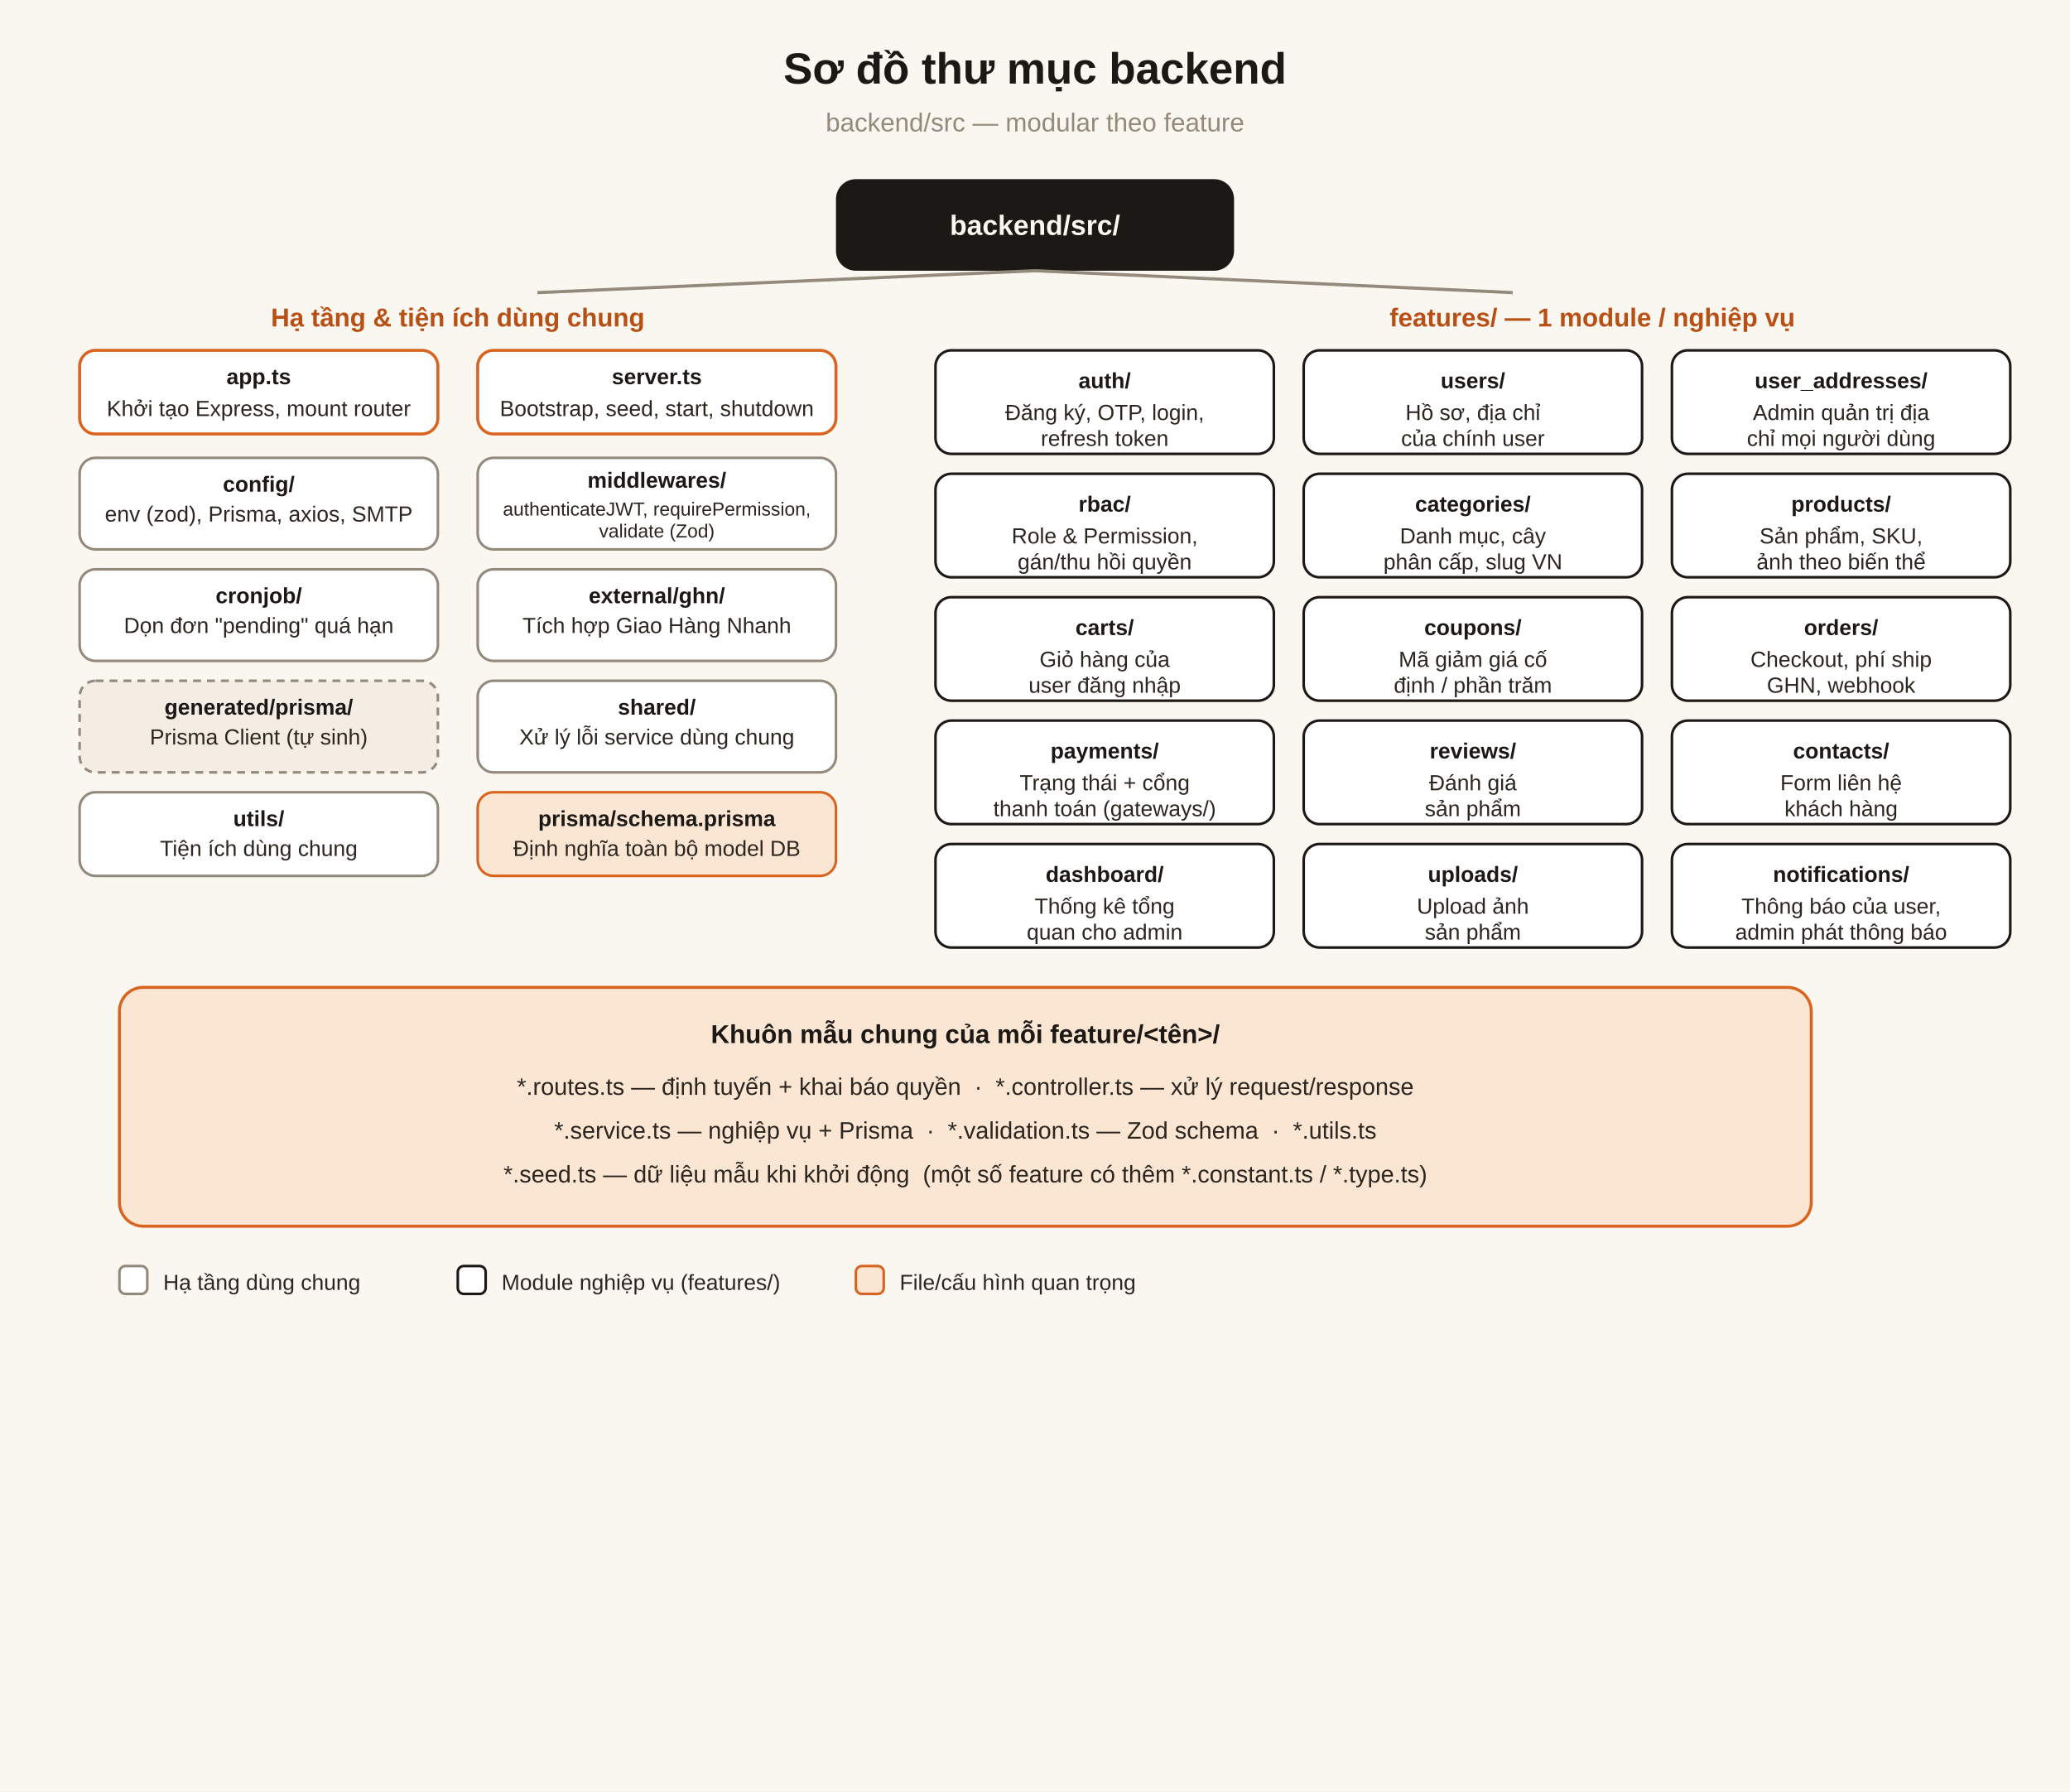
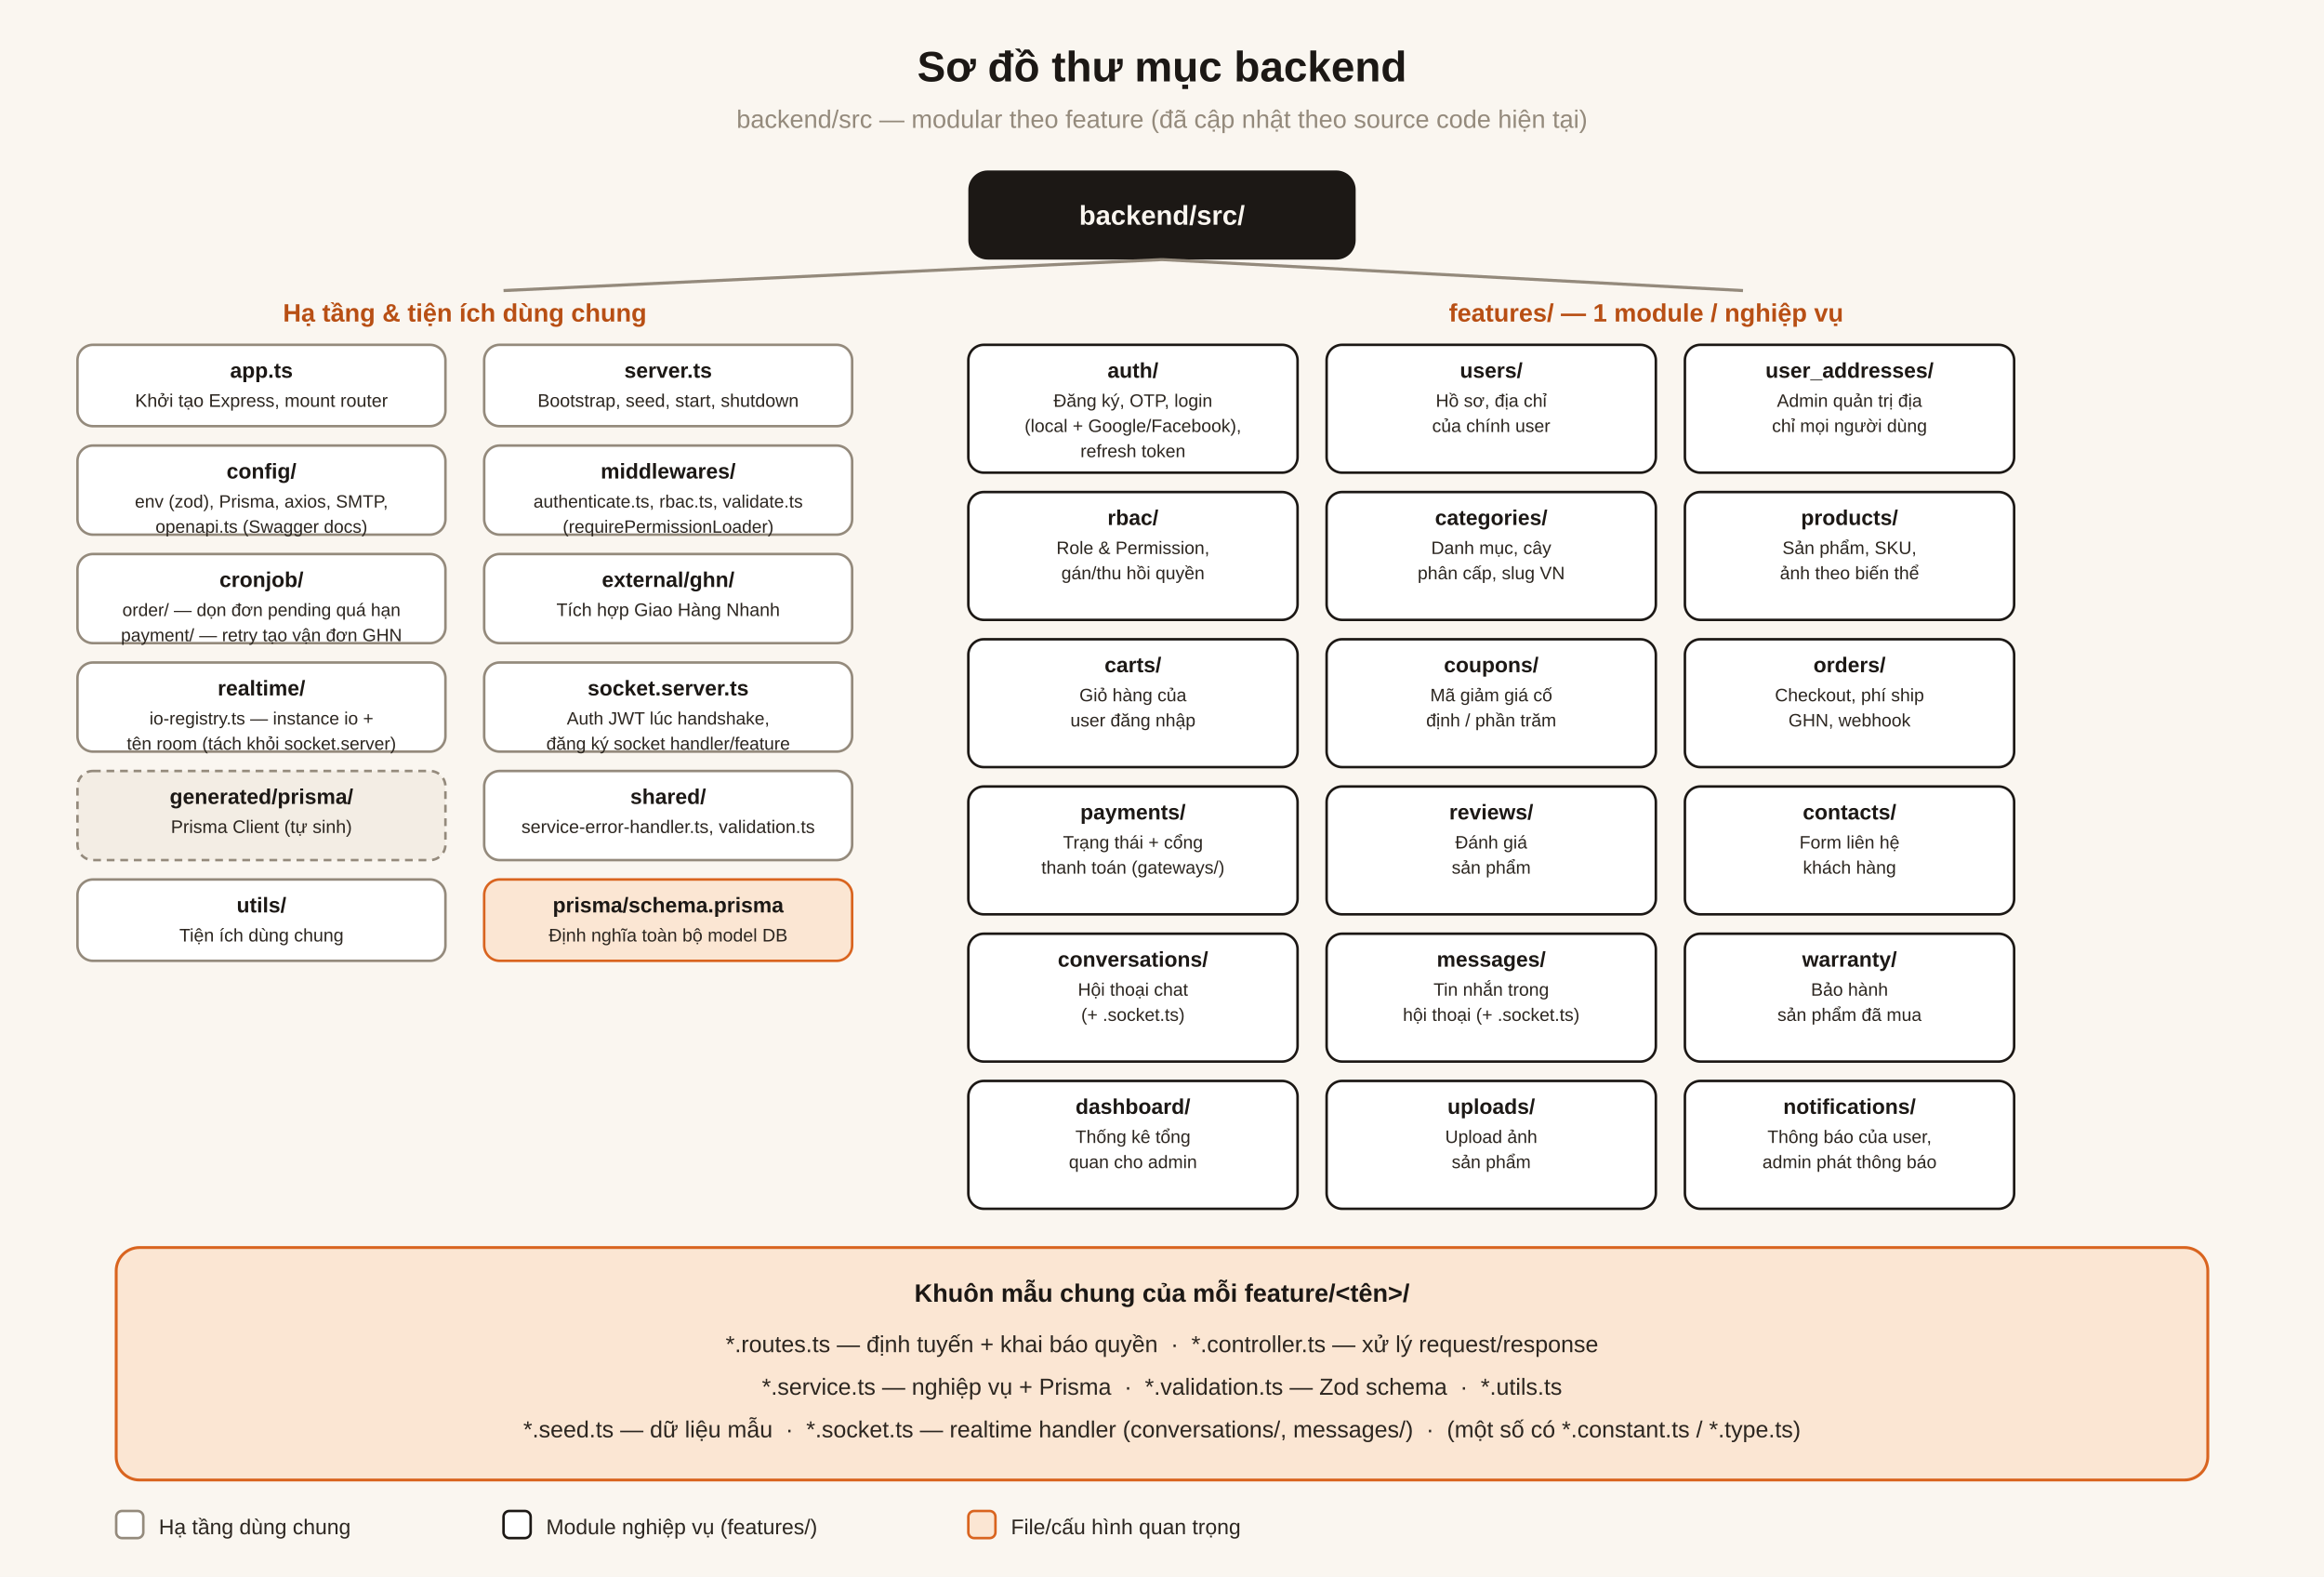
- <svg xmlns="http://www.w3.org/2000/svg" viewBox="0 0 1040 900" font-family="Segoe UI, Arial, sans-serif">
-   <defs>
-     <marker id="arrowB" viewBox="0 0 10 10" refX="9" refY="5" markerWidth="6" markerHeight="6" orient="auto-start-reverse">
-       <path d="M0,0 L10,5 L0,10 z" fill="#948a7c" />
-     </marker>
-   </defs>
-   <rect x="0" y="0" width="1040" height="900" fill="#faf6f0" />
-   <text x="520" y="42" text-anchor="middle" font-size="22" font-weight="700" fill="#1c1815">Sơ đồ thư mục backend</text>
-   <text x="520" y="66" text-anchor="middle" font-size="13" fill="#948a7c">backend/src — modular theo feature</text>
-   <rect x="420" y="90" width="200" height="46" rx="10" fill="#1c1815" />
-   <text x="520" y="118" text-anchor="middle" font-size="14" font-weight="700" fill="#faf6f0">backend/src/</text>
-   <line x1="520" y1="136" x2="270" y2="147" stroke="#948a7c" stroke-width="1.6" />
-   <line x1="520" y1="136" x2="760" y2="147" stroke="#948a7c" stroke-width="1.6" />
-   <text x="230" y="164" text-anchor="middle" font-size="13" font-weight="700" fill="#b84f14">Hạ tầng &amp; tiện ích dùng chung</text>
-   <g font-size="11">
-     <rect x="40" y="176" width="180" height="42" rx="8" fill="#ffffff" stroke="#d9641f" stroke-width="1.5" />
-     <text x="130" y="193" text-anchor="middle" font-weight="700" fill="#1c1815">app.ts</text>
-     <text x="130" y="209" text-anchor="middle" fill="#2c2620">Khởi tạo Express, mount router</text>
-     <rect x="240" y="176" width="180" height="42" rx="8" fill="#ffffff" stroke="#d9641f" stroke-width="1.5" />
-     <text x="330" y="193" text-anchor="middle" font-weight="700" fill="#1c1815">server.ts</text>
-     <text x="330" y="209" text-anchor="middle" fill="#2c2620">Bootstrap, seed, start, shutdown</text>
-     <rect x="40" y="230" width="180" height="46" rx="8" fill="#ffffff" stroke="#948a7c" stroke-width="1.3" />
-     <text x="130" y="247" text-anchor="middle" font-weight="700" fill="#1c1815">config/</text>
-     <text x="130" y="262" text-anchor="middle" fill="#2c2620">env (zod), Prisma, axios, SMTP</text>
-     <rect x="240" y="230" width="180" height="46" rx="8" fill="#ffffff" stroke="#948a7c" stroke-width="1.3" />
-     <text x="330" y="245" text-anchor="middle" font-weight="700" fill="#1c1815">middlewares/</text>
-     <text x="330" y="259" text-anchor="middle" font-size="9.5" fill="#2c2620">authenticateJWT, requirePermission,</text>
-     <text x="330" y="270" text-anchor="middle" font-size="9.5" fill="#2c2620">validate (Zod)</text>
-     <rect x="40" y="286" width="180" height="46" rx="8" fill="#ffffff" stroke="#948a7c" stroke-width="1.3" />
-     <text x="130" y="303" text-anchor="middle" font-weight="700" fill="#1c1815">cronjob/</text>
-     <text x="130" y="318" text-anchor="middle" fill="#2c2620">Dọn đơn "pending" quá hạn</text>
-     <rect x="240" y="286" width="180" height="46" rx="8" fill="#ffffff" stroke="#948a7c" stroke-width="1.3" />
-     <text x="330" y="303" text-anchor="middle" font-weight="700" fill="#1c1815">external/ghn/</text>
-     <text x="330" y="318" text-anchor="middle" fill="#2c2620">Tích hợp Giao Hàng Nhanh</text>
-     <rect x="40" y="342" width="180" height="46" rx="8" fill="#f3ede4" stroke="#948a7c" stroke-width="1.3" stroke-dasharray="4,3" />
-     <text x="130" y="359" text-anchor="middle" font-weight="700" fill="#1c1815">generated/prisma/</text>
-     <text x="130" y="374" text-anchor="middle" fill="#2c2620">Prisma Client (tự sinh)</text>
-     <rect x="240" y="342" width="180" height="46" rx="8" fill="#ffffff" stroke="#948a7c" stroke-width="1.3" />
-     <text x="330" y="359" text-anchor="middle" font-weight="700" fill="#1c1815">shared/</text>
-     <text x="330" y="374" text-anchor="middle" fill="#2c2620">Xử lý lỗi service dùng chung</text>
-     <rect x="40" y="398" width="180" height="42" rx="8" fill="#ffffff" stroke="#948a7c" stroke-width="1.3" />
-     <text x="130" y="415" text-anchor="middle" font-weight="700" fill="#1c1815">utils/</text>
-     <text x="130" y="430" text-anchor="middle" fill="#2c2620">Tiện ích dùng chung</text>
-     <rect x="240" y="398" width="180" height="42" rx="8" fill="#fbe6d3" stroke="#d9641f" stroke-width="1.3" />
-     <text x="330" y="415" text-anchor="middle" font-weight="700" fill="#1c1815">prisma/schema.prisma</text>
-     <text x="330" y="430" text-anchor="middle" fill="#2c2620">Định nghĩa toàn bộ model DB</text>
-   </g>
-   <text x="800" y="164" text-anchor="middle" font-size="13" font-weight="700" fill="#b84f14">features/ — 1 module / nghiệp vụ</text>
-   <g font-size="11">
-     <rect x="470" y="176" width="170" height="52" rx="8" fill="#ffffff" stroke="#1c1815" stroke-width="1.3" />
-     <text x="555" y="195" text-anchor="middle" font-weight="700" fill="#1c1815">auth/</text>
-     <text x="555" y="211" text-anchor="middle" fill="#2c2620">Đăng ký, OTP, login,</text>
-     <text x="555" y="224" text-anchor="middle" fill="#2c2620">refresh token</text>
-     <rect x="655" y="176" width="170" height="52" rx="8" fill="#ffffff" stroke="#1c1815" stroke-width="1.3" />
-     <text x="740" y="195" text-anchor="middle" font-weight="700" fill="#1c1815">users/</text>
-     <text x="740" y="211" text-anchor="middle" fill="#2c2620">Hồ sơ, địa chỉ</text>
-     <text x="740" y="224" text-anchor="middle" fill="#2c2620">của chính user</text>
-     <rect x="840" y="176" width="170" height="52" rx="8" fill="#ffffff" stroke="#1c1815" stroke-width="1.3" />
-     <text x="925" y="195" text-anchor="middle" font-weight="700" fill="#1c1815">user_addresses/</text>
-     <text x="925" y="211" text-anchor="middle" fill="#2c2620">Admin quản trị địa</text>
-     <text x="925" y="224" text-anchor="middle" fill="#2c2620">chỉ mọi người dùng</text>
-     <rect x="470" y="238" width="170" height="52" rx="8" fill="#ffffff" stroke="#1c1815" stroke-width="1.3" />
-     <text x="555" y="257" text-anchor="middle" font-weight="700" fill="#1c1815">rbac/</text>
-     <text x="555" y="273" text-anchor="middle" fill="#2c2620">Role &amp; Permission,</text>
-     <text x="555" y="286" text-anchor="middle" fill="#2c2620">gán/thu hồi quyền</text>
-     <rect x="655" y="238" width="170" height="52" rx="8" fill="#ffffff" stroke="#1c1815" stroke-width="1.3" />
-     <text x="740" y="257" text-anchor="middle" font-weight="700" fill="#1c1815">categories/</text>
-     <text x="740" y="273" text-anchor="middle" fill="#2c2620">Danh mục, cây</text>
-     <text x="740" y="286" text-anchor="middle" fill="#2c2620">phân cấp, slug VN</text>
-     <rect x="840" y="238" width="170" height="52" rx="8" fill="#ffffff" stroke="#1c1815" stroke-width="1.3" />
-     <text x="925" y="257" text-anchor="middle" font-weight="700" fill="#1c1815">products/</text>
-     <text x="925" y="273" text-anchor="middle" fill="#2c2620">Sản phẩm, SKU,</text>
-     <text x="925" y="286" text-anchor="middle" fill="#2c2620">ảnh theo biến thể</text>
-     <rect x="470" y="300" width="170" height="52" rx="8" fill="#ffffff" stroke="#1c1815" stroke-width="1.3" />
-     <text x="555" y="319" text-anchor="middle" font-weight="700" fill="#1c1815">carts/</text>
-     <text x="555" y="335" text-anchor="middle" fill="#2c2620">Giỏ hàng của</text>
-     <text x="555" y="348" text-anchor="middle" fill="#2c2620">user đăng nhập</text>
-     <rect x="655" y="300" width="170" height="52" rx="8" fill="#ffffff" stroke="#1c1815" stroke-width="1.3" />
-     <text x="740" y="319" text-anchor="middle" font-weight="700" fill="#1c1815">coupons/</text>
-     <text x="740" y="335" text-anchor="middle" fill="#2c2620">Mã giảm giá cố</text>
-     <text x="740" y="348" text-anchor="middle" fill="#2c2620">định / phần trăm</text>
-     <rect x="840" y="300" width="170" height="52" rx="8" fill="#ffffff" stroke="#1c1815" stroke-width="1.3" />
-     <text x="925" y="319" text-anchor="middle" font-weight="700" fill="#1c1815">orders/</text>
-     <text x="925" y="335" text-anchor="middle" fill="#2c2620">Checkout, phí ship</text>
-     <text x="925" y="348" text-anchor="middle" fill="#2c2620">GHN, webhook</text>
-     <rect x="470" y="362" width="170" height="52" rx="8" fill="#ffffff" stroke="#1c1815" stroke-width="1.3" />
-     <text x="555" y="381" text-anchor="middle" font-weight="700" fill="#1c1815">payments/</text>
-     <text x="555" y="397" text-anchor="middle" fill="#2c2620">Trạng thái + cổng</text>
-     <text x="555" y="410" text-anchor="middle" fill="#2c2620">thanh toán (gateways/)</text>
-     <rect x="655" y="362" width="170" height="52" rx="8" fill="#ffffff" stroke="#1c1815" stroke-width="1.3" />
-     <text x="740" y="381" text-anchor="middle" font-weight="700" fill="#1c1815">reviews/</text>
-     <text x="740" y="397" text-anchor="middle" fill="#2c2620">Đánh giá</text>
-     <text x="740" y="410" text-anchor="middle" fill="#2c2620">sản phẩm</text>
-     <rect x="840" y="362" width="170" height="52" rx="8" fill="#ffffff" stroke="#1c1815" stroke-width="1.3" />
-     <text x="925" y="381" text-anchor="middle" font-weight="700" fill="#1c1815">contacts/</text>
-     <text x="925" y="397" text-anchor="middle" fill="#2c2620">Form liên hệ</text>
-     <text x="925" y="410" text-anchor="middle" fill="#2c2620">khách hàng</text>
-     <rect x="470" y="424" width="170" height="52" rx="8" fill="#ffffff" stroke="#1c1815" stroke-width="1.3" />
-     <text x="555" y="443" text-anchor="middle" font-weight="700" fill="#1c1815">dashboard/</text>
-     <text x="555" y="459" text-anchor="middle" fill="#2c2620">Thống kê tổng</text>
-     <text x="555" y="472" text-anchor="middle" fill="#2c2620">quan cho admin</text>
-     <rect x="655" y="424" width="170" height="52" rx="8" fill="#ffffff" stroke="#1c1815" stroke-width="1.3" />
-     <text x="740" y="443" text-anchor="middle" font-weight="700" fill="#1c1815">uploads/</text>
-     <text x="740" y="459" text-anchor="middle" fill="#2c2620">Upload ảnh</text>
-     <text x="740" y="472" text-anchor="middle" fill="#2c2620">sản phẩm</text>
-     <rect x="840" y="424" width="170" height="52" rx="8" fill="#ffffff" stroke="#1c1815" stroke-width="1.3" />
-     <text x="925" y="443" text-anchor="middle" font-weight="700" fill="#1c1815">notifications/</text>
-     <text x="925" y="459" text-anchor="middle" fill="#2c2620">Thông báo của user,</text>
-     <text x="925" y="472" text-anchor="middle" fill="#2c2620">admin phát thông báo</text>
-   </g>
-   <rect x="60" y="496" width="850" height="120" rx="12" fill="#fbe6d3" stroke="#d9641f" stroke-width="1.5" />
-   <text x="485" y="524" text-anchor="middle" font-size="13" font-weight="700" fill="#1c1815">Khuôn mẫu chung của mỗi feature/&lt;tên&gt;/</text>
-   <text x="485" y="550" text-anchor="middle" font-size="12" fill="#2c2620">*.routes.ts — định tuyến + khai báo quyền  ·  *.controller.ts — xử lý request/response</text>
-   <text x="485" y="572" text-anchor="middle" font-size="12" fill="#2c2620">*.service.ts — nghiệp vụ + Prisma  ·  *.validation.ts — Zod schema  ·  *.utils.ts</text>
-   <text x="485" y="594" text-anchor="middle" font-size="12" fill="#2c2620">*.seed.ts — dữ liệu mẫu khi khởi động  (một số feature có thêm *.constant.ts / *.type.ts)</text>
-   <rect x="60" y="636" width="14" height="14" rx="3" fill="#ffffff" stroke="#948a7c" stroke-width="1.3" />
-   <text x="82" y="648" font-size="11" fill="#2c2620">Hạ tầng dùng chung</text>
-   <rect x="230" y="636" width="14" height="14" rx="3" fill="#ffffff" stroke="#1c1815" stroke-width="1.3" />
-   <text x="252" y="648" font-size="11" fill="#2c2620">Module nghiệp vụ (features/)</text>
-   <rect x="430" y="636" width="14" height="14" rx="3" fill="#fbe6d3" stroke="#d9641f" stroke-width="1.3" />
-   <text x="452" y="648" font-size="11" fill="#2c2620">File/cấu hình quan trọng</text>
+ <svg xmlns="http://www.w3.org/2000/svg" viewBox="0 0 1200 814" font-family="Segoe UI, Arial, sans-serif">
+   <rect x="0" y="0" width="1200" height="814" fill="#faf6f0" />
+   <text x="600" y="42" text-anchor="middle" font-size="22" font-weight="700" fill="#1c1815">Sơ đồ thư mục backend</text>
+   <text x="600" y="66" text-anchor="middle" font-size="13" fill="#948a7c">backend/src — modular theo feature (đã cập nhật theo source code hiện tại)</text>
+   <rect x="500" y="88" width="200" height="46" rx="10" fill="#1c1815" />
+   <text x="600" y="116" text-anchor="middle" font-size="14" font-weight="700" fill="#faf6f0">backend/src/</text>
+   <line x1="600" y1="134" x2="260" y2="150" stroke="#948a7c" stroke-width="1.6" />
+   <line x1="600" y1="134" x2="900" y2="150" stroke="#948a7c" stroke-width="1.6" />
+   <text x="240" y="166" text-anchor="middle" font-size="13" font-weight="700" fill="#b84f14">Hạ tầng &amp; tiện ích dùng chung</text>
+   <rect x="40" y="178" width="190" height="42" rx="8" fill="#ffffff" stroke="#948a7c" stroke-width="1.3" />
+   <text x="135.0" y="195" text-anchor="middle" font-size="11" font-weight="700" fill="#1c1815">app.ts</text>
+   <text x="135.0" y="210" text-anchor="middle" font-size="9.4" fill="#2c2620">Khởi tạo Express, mount router</text>
+   <rect x="250" y="178" width="190" height="42" rx="8" fill="#ffffff" stroke="#948a7c" stroke-width="1.3" />
+   <text x="345.0" y="195" text-anchor="middle" font-size="11" font-weight="700" fill="#1c1815">server.ts</text>
+   <text x="345.0" y="210" text-anchor="middle" font-size="9.4" fill="#2c2620">Bootstrap, seed, start, shutdown</text>
+   <rect x="40" y="230" width="190" height="46" rx="8" fill="#ffffff" stroke="#948a7c" stroke-width="1.3" />
+   <text x="135.0" y="247" text-anchor="middle" font-size="11" font-weight="700" fill="#1c1815">config/</text>
+   <text x="135.0" y="262" text-anchor="middle" font-size="9.2" fill="#2c2620">env (zod), Prisma, axios, SMTP,</text>
+   <text x="135.0" y="275" text-anchor="middle" font-size="9.2" fill="#2c2620">openapi.ts (Swagger docs)</text>
+   <rect x="250" y="230" width="190" height="46" rx="8" fill="#ffffff" stroke="#948a7c" stroke-width="1.3" />
+   <text x="345.0" y="247" text-anchor="middle" font-size="11" font-weight="700" fill="#1c1815">middlewares/</text>
+   <text x="345.0" y="262" text-anchor="middle" font-size="9.2" fill="#2c2620">authenticate.ts, rbac.ts, validate.ts</text>
+   <text x="345.0" y="275" text-anchor="middle" font-size="9.2" fill="#2c2620">(requirePermissionLoader)</text>
+   <rect x="40" y="286" width="190" height="46" rx="8" fill="#ffffff" stroke="#948a7c" stroke-width="1.3" />
+   <text x="135.0" y="303" text-anchor="middle" font-size="11" font-weight="700" fill="#1c1815">cronjob/</text>
+   <text x="135.0" y="318" text-anchor="middle" font-size="9.2" fill="#2c2620">order/ — dọn đơn pending quá hạn</text>
+   <text x="135.0" y="331" text-anchor="middle" font-size="9.2" fill="#2c2620">payment/ — retry tạo vận đơn GHN</text>
+   <rect x="250" y="286" width="190" height="46" rx="8" fill="#ffffff" stroke="#948a7c" stroke-width="1.3" />
+   <text x="345.0" y="303" text-anchor="middle" font-size="11" font-weight="700" fill="#1c1815">external/ghn/</text>
+   <text x="345.0" y="318" text-anchor="middle" font-size="9.4" fill="#2c2620">Tích hợp Giao Hàng Nhanh</text>
+   <rect x="40" y="342" width="190" height="46" rx="8" fill="#ffffff" stroke="#948a7c" stroke-width="1.3" />
+   <text x="135.0" y="359" text-anchor="middle" font-size="11" font-weight="700" fill="#1c1815">realtime/</text>
+   <text x="135.0" y="374" text-anchor="middle" font-size="9.2" fill="#2c2620">io-registry.ts — instance io +</text>
+   <text x="135.0" y="387" text-anchor="middle" font-size="9.2" fill="#2c2620">tên room (tách khỏi socket.server)</text>
+   <rect x="250" y="342" width="190" height="46" rx="8" fill="#ffffff" stroke="#948a7c" stroke-width="1.3" />
+   <text x="345.0" y="359" text-anchor="middle" font-size="11" font-weight="700" fill="#1c1815">socket.server.ts</text>
+   <text x="345.0" y="374" text-anchor="middle" font-size="9.2" fill="#2c2620">Auth JWT lúc handshake,</text>
+   <text x="345.0" y="387" text-anchor="middle" font-size="9.2" fill="#2c2620">đăng ký socket handler/feature</text>
+   <rect x="40" y="398" width="190" height="46" rx="8" fill="#f3ede4" stroke="#948a7c" stroke-width="1.3" stroke-dasharray="4,3" />
+   <text x="135.0" y="415" text-anchor="middle" font-size="11" font-weight="700" fill="#1c1815">generated/prisma/</text>
+   <text x="135.0" y="430" text-anchor="middle" font-size="9.4" fill="#2c2620">Prisma Client (tự sinh)</text>
+   <rect x="250" y="398" width="190" height="46" rx="8" fill="#ffffff" stroke="#948a7c" stroke-width="1.3" />
+   <text x="345.0" y="415" text-anchor="middle" font-size="11" font-weight="700" fill="#1c1815">shared/</text>
+   <text x="345.0" y="430" text-anchor="middle" font-size="9.4" fill="#2c2620">service-error-handler.ts, validation.ts</text>
+   <rect x="40" y="454" width="190" height="42" rx="8" fill="#ffffff" stroke="#948a7c" stroke-width="1.3" />
+   <text x="135.0" y="471" text-anchor="middle" font-size="11" font-weight="700" fill="#1c1815">utils/</text>
+   <text x="135.0" y="486" text-anchor="middle" font-size="9.4" fill="#2c2620">Tiện ích dùng chung</text>
+   <rect x="250" y="454" width="190" height="42" rx="8" fill="#fbe6d3" stroke="#d9641f" stroke-width="1.3" />
+   <text x="345.0" y="471" text-anchor="middle" font-size="11" font-weight="700" fill="#1c1815">prisma/schema.prisma</text>
+   <text x="345.0" y="486" text-anchor="middle" font-size="9.4" fill="#2c2620">Định nghĩa toàn bộ model DB</text>
+   <text x="850" y="166" text-anchor="middle" font-size="13" font-weight="700" fill="#b84f14">features/ — 1 module / nghiệp vụ</text>
+   <rect x="500" y="178" width="170" height="66" rx="8" fill="#ffffff" stroke="#1c1815" stroke-width="1.3" />
+   <text x="585.0" y="195" text-anchor="middle" font-size="11" font-weight="700" fill="#1c1815">auth/</text>
+   <text x="585.0" y="210" text-anchor="middle" font-size="9.3" fill="#2c2620">Đăng ký, OTP, login</text>
+   <text x="585.0" y="223" text-anchor="middle" font-size="9.3" fill="#2c2620">(local + Google/Facebook),</text>
+   <text x="585.0" y="236" text-anchor="middle" font-size="9.3" fill="#2c2620">refresh token</text>
+   <rect x="685" y="178" width="170" height="66" rx="8" fill="#ffffff" stroke="#1c1815" stroke-width="1.3" />
+   <text x="770.0" y="195" text-anchor="middle" font-size="11" font-weight="700" fill="#1c1815">users/</text>
+   <text x="770.0" y="210" text-anchor="middle" font-size="9.3" fill="#2c2620">Hồ sơ, địa chỉ</text>
+   <text x="770.0" y="223" text-anchor="middle" font-size="9.3" fill="#2c2620">của chính user</text>
+   <rect x="870" y="178" width="170" height="66" rx="8" fill="#ffffff" stroke="#1c1815" stroke-width="1.3" />
+   <text x="955.0" y="195" text-anchor="middle" font-size="11" font-weight="700" fill="#1c1815">user_addresses/</text>
+   <text x="955.0" y="210" text-anchor="middle" font-size="9.3" fill="#2c2620">Admin quản trị địa</text>
+   <text x="955.0" y="223" text-anchor="middle" font-size="9.3" fill="#2c2620">chỉ mọi người dùng</text>
+   <rect x="500" y="254" width="170" height="66" rx="8" fill="#ffffff" stroke="#1c1815" stroke-width="1.3" />
+   <text x="585.0" y="271" text-anchor="middle" font-size="11" font-weight="700" fill="#1c1815">rbac/</text>
+   <text x="585.0" y="286" text-anchor="middle" font-size="9.3" fill="#2c2620">Role &amp; Permission,</text>
+   <text x="585.0" y="299" text-anchor="middle" font-size="9.3" fill="#2c2620">gán/thu hồi quyền</text>
+   <rect x="685" y="254" width="170" height="66" rx="8" fill="#ffffff" stroke="#1c1815" stroke-width="1.3" />
+   <text x="770.0" y="271" text-anchor="middle" font-size="11" font-weight="700" fill="#1c1815">categories/</text>
+   <text x="770.0" y="286" text-anchor="middle" font-size="9.3" fill="#2c2620">Danh mục, cây</text>
+   <text x="770.0" y="299" text-anchor="middle" font-size="9.3" fill="#2c2620">phân cấp, slug VN</text>
+   <rect x="870" y="254" width="170" height="66" rx="8" fill="#ffffff" stroke="#1c1815" stroke-width="1.3" />
+   <text x="955.0" y="271" text-anchor="middle" font-size="11" font-weight="700" fill="#1c1815">products/</text>
+   <text x="955.0" y="286" text-anchor="middle" font-size="9.3" fill="#2c2620">Sản phẩm, SKU,</text>
+   <text x="955.0" y="299" text-anchor="middle" font-size="9.3" fill="#2c2620">ảnh theo biến thể</text>
+   <rect x="500" y="330" width="170" height="66" rx="8" fill="#ffffff" stroke="#1c1815" stroke-width="1.3" />
+   <text x="585.0" y="347" text-anchor="middle" font-size="11" font-weight="700" fill="#1c1815">carts/</text>
+   <text x="585.0" y="362" text-anchor="middle" font-size="9.3" fill="#2c2620">Giỏ hàng của</text>
+   <text x="585.0" y="375" text-anchor="middle" font-size="9.3" fill="#2c2620">user đăng nhập</text>
+   <rect x="685" y="330" width="170" height="66" rx="8" fill="#ffffff" stroke="#1c1815" stroke-width="1.3" />
+   <text x="770.0" y="347" text-anchor="middle" font-size="11" font-weight="700" fill="#1c1815">coupons/</text>
+   <text x="770.0" y="362" text-anchor="middle" font-size="9.3" fill="#2c2620">Mã giảm giá cố</text>
+   <text x="770.0" y="375" text-anchor="middle" font-size="9.3" fill="#2c2620">định / phần trăm</text>
+   <rect x="870" y="330" width="170" height="66" rx="8" fill="#ffffff" stroke="#1c1815" stroke-width="1.3" />
+   <text x="955.0" y="347" text-anchor="middle" font-size="11" font-weight="700" fill="#1c1815">orders/</text>
+   <text x="955.0" y="362" text-anchor="middle" font-size="9.3" fill="#2c2620">Checkout, phí ship</text>
+   <text x="955.0" y="375" text-anchor="middle" font-size="9.3" fill="#2c2620">GHN, webhook</text>
+   <rect x="500" y="406" width="170" height="66" rx="8" fill="#ffffff" stroke="#1c1815" stroke-width="1.3" />
+   <text x="585.0" y="423" text-anchor="middle" font-size="11" font-weight="700" fill="#1c1815">payments/</text>
+   <text x="585.0" y="438" text-anchor="middle" font-size="9.3" fill="#2c2620">Trạng thái + cổng</text>
+   <text x="585.0" y="451" text-anchor="middle" font-size="9.3" fill="#2c2620">thanh toán (gateways/)</text>
+   <rect x="685" y="406" width="170" height="66" rx="8" fill="#ffffff" stroke="#1c1815" stroke-width="1.3" />
+   <text x="770.0" y="423" text-anchor="middle" font-size="11" font-weight="700" fill="#1c1815">reviews/</text>
+   <text x="770.0" y="438" text-anchor="middle" font-size="9.3" fill="#2c2620">Đánh giá</text>
+   <text x="770.0" y="451" text-anchor="middle" font-size="9.3" fill="#2c2620">sản phẩm</text>
+   <rect x="870" y="406" width="170" height="66" rx="8" fill="#ffffff" stroke="#1c1815" stroke-width="1.3" />
+   <text x="955.0" y="423" text-anchor="middle" font-size="11" font-weight="700" fill="#1c1815">contacts/</text>
+   <text x="955.0" y="438" text-anchor="middle" font-size="9.3" fill="#2c2620">Form liên hệ</text>
+   <text x="955.0" y="451" text-anchor="middle" font-size="9.3" fill="#2c2620">khách hàng</text>
+   <rect x="500" y="482" width="170" height="66" rx="8" fill="#ffffff" stroke="#1c1815" stroke-width="1.3" />
+   <text x="585.0" y="499" text-anchor="middle" font-size="11" font-weight="700" fill="#1c1815">conversations/</text>
+   <text x="585.0" y="514" text-anchor="middle" font-size="9.3" fill="#2c2620">Hội thoại chat</text>
+   <text x="585.0" y="527" text-anchor="middle" font-size="9.3" fill="#2c2620">(+ .socket.ts)</text>
+   <rect x="685" y="482" width="170" height="66" rx="8" fill="#ffffff" stroke="#1c1815" stroke-width="1.3" />
+   <text x="770.0" y="499" text-anchor="middle" font-size="11" font-weight="700" fill="#1c1815">messages/</text>
+   <text x="770.0" y="514" text-anchor="middle" font-size="9.3" fill="#2c2620">Tin nhắn trong</text>
+   <text x="770.0" y="527" text-anchor="middle" font-size="9.3" fill="#2c2620">hội thoại (+ .socket.ts)</text>
+   <rect x="870" y="482" width="170" height="66" rx="8" fill="#ffffff" stroke="#1c1815" stroke-width="1.3" />
+   <text x="955.0" y="499" text-anchor="middle" font-size="11" font-weight="700" fill="#1c1815">warranty/</text>
+   <text x="955.0" y="514" text-anchor="middle" font-size="9.3" fill="#2c2620">Bảo hành</text>
+   <text x="955.0" y="527" text-anchor="middle" font-size="9.3" fill="#2c2620">sản phẩm đã mua</text>
+   <rect x="500" y="558" width="170" height="66" rx="8" fill="#ffffff" stroke="#1c1815" stroke-width="1.3" />
+   <text x="585.0" y="575" text-anchor="middle" font-size="11" font-weight="700" fill="#1c1815">dashboard/</text>
+   <text x="585.0" y="590" text-anchor="middle" font-size="9.3" fill="#2c2620">Thống kê tổng</text>
+   <text x="585.0" y="603" text-anchor="middle" font-size="9.3" fill="#2c2620">quan cho admin</text>
+   <rect x="685" y="558" width="170" height="66" rx="8" fill="#ffffff" stroke="#1c1815" stroke-width="1.3" />
+   <text x="770.0" y="575" text-anchor="middle" font-size="11" font-weight="700" fill="#1c1815">uploads/</text>
+   <text x="770.0" y="590" text-anchor="middle" font-size="9.3" fill="#2c2620">Upload ảnh</text>
+   <text x="770.0" y="603" text-anchor="middle" font-size="9.3" fill="#2c2620">sản phẩm</text>
+   <rect x="870" y="558" width="170" height="66" rx="8" fill="#ffffff" stroke="#1c1815" stroke-width="1.3" />
+   <text x="955.0" y="575" text-anchor="middle" font-size="11" font-weight="700" fill="#1c1815">notifications/</text>
+   <text x="955.0" y="590" text-anchor="middle" font-size="9.3" fill="#2c2620">Thông báo của user,</text>
+   <text x="955.0" y="603" text-anchor="middle" font-size="9.3" fill="#2c2620">admin phát thông báo</text>
+   <rect x="60" y="644" width="1080" height="120" rx="12" fill="#fbe6d3" stroke="#d9641f" stroke-width="1.5" />
+   <text x="600.0" y="672" text-anchor="middle" font-size="13" font-weight="700" fill="#1c1815">Khuôn mẫu chung của mỗi feature/&lt;tên&gt;/</text>
+   <text x="600.0" y="698" text-anchor="middle" font-size="12" fill="#2c2620">*.routes.ts — định tuyến + khai báo quyền  ·  *.controller.ts — xử lý request/response</text>
+   <text x="600.0" y="720" text-anchor="middle" font-size="12" fill="#2c2620">*.service.ts — nghiệp vụ + Prisma  ·  *.validation.ts — Zod schema  ·  *.utils.ts</text>
+   <text x="600.0" y="742" text-anchor="middle" font-size="12" fill="#2c2620">*.seed.ts — dữ liệu mẫu  ·  *.socket.ts — realtime handler (conversations/, messages/)  ·  (một số có *.constant.ts / *.type.ts)</text>
+   <rect x="60" y="780" width="14" height="14" rx="3" fill="#ffffff" stroke="#948a7c" stroke-width="1.3" />
+   <text x="82" y="792" font-size="11" fill="#2c2620">Hạ tầng dùng chung</text>
+   <rect x="260" y="780" width="14" height="14" rx="3" fill="#ffffff" stroke="#1c1815" stroke-width="1.3" />
+   <text x="282" y="792" font-size="11" fill="#2c2620">Module nghiệp vụ (features/)</text>
+   <rect x="500" y="780" width="14" height="14" rx="3" fill="#fbe6d3" stroke="#d9641f" stroke-width="1.3" />
+   <text x="522" y="792" font-size="11" fill="#2c2620">File/cấu hình quan trọng</text>
</svg>
